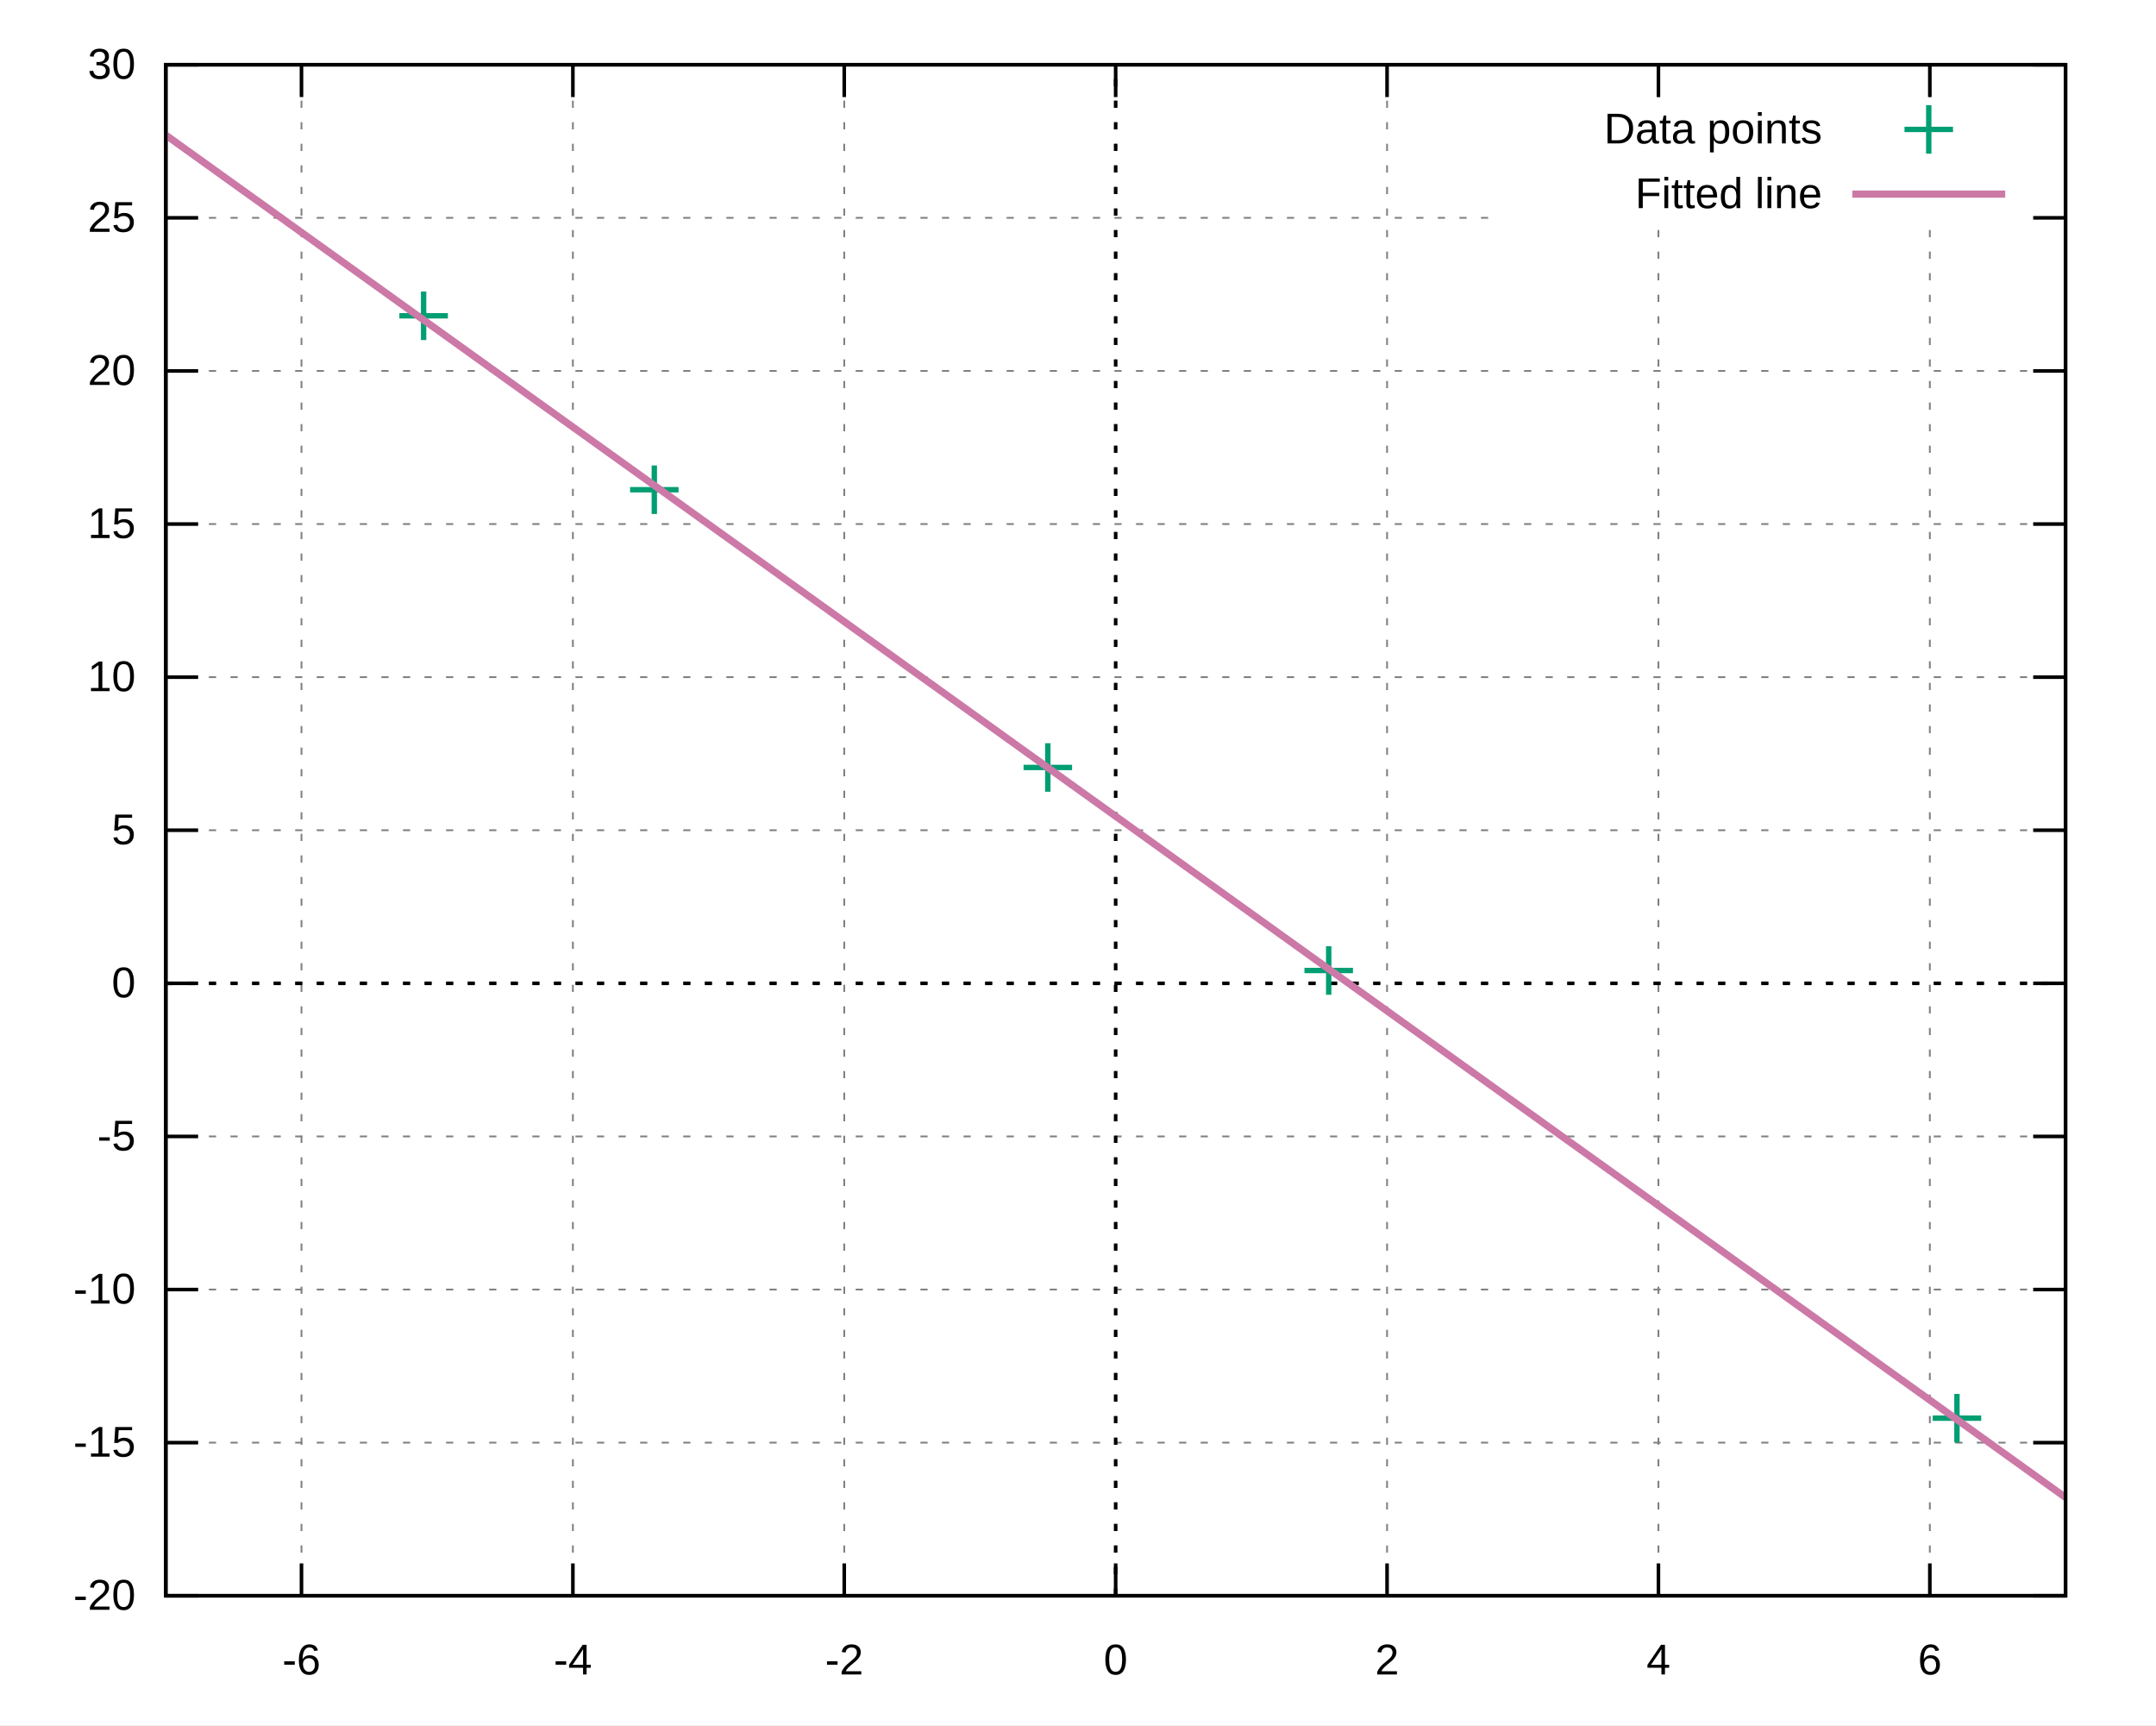
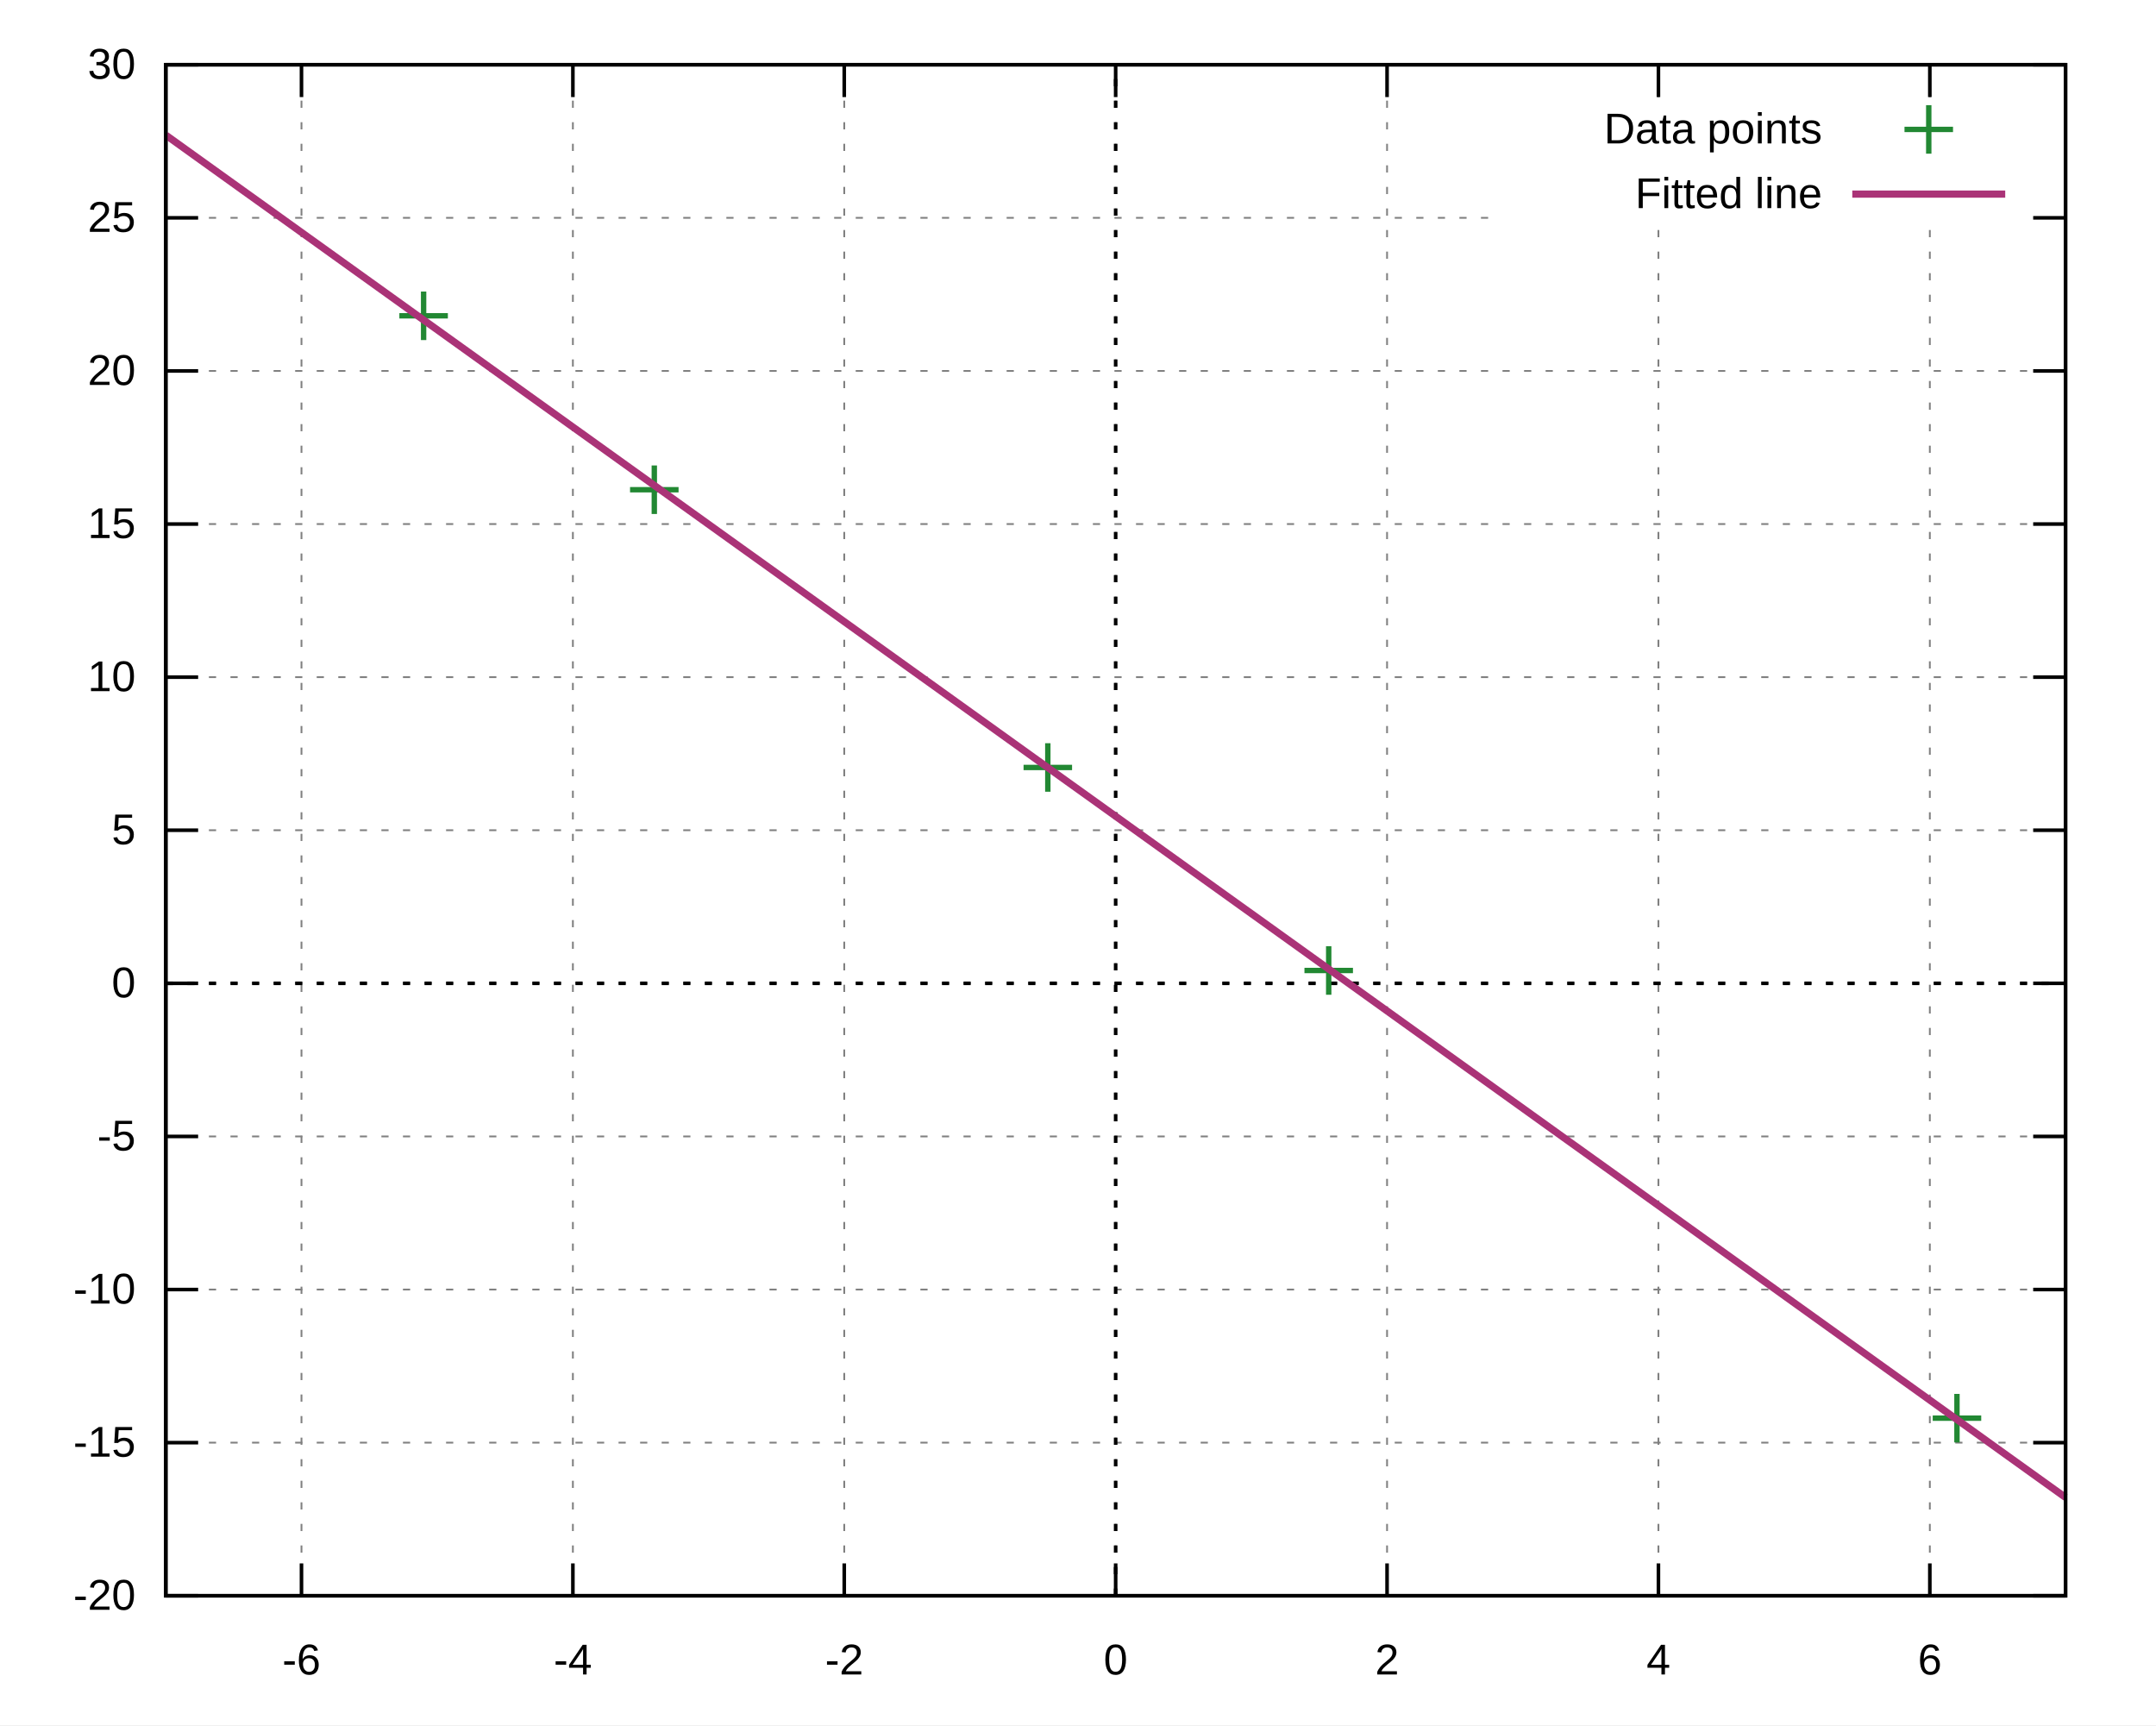
<svg xmlns="http://www.w3.org/2000/svg" xmlns:xlink="http://www.w3.org/1999/xlink" width="600" height="480" viewBox="0 0 600 480">
  <g id="gnuplot_canvas">
    <rect x="0" y="0" width="600" height="480" fill="#ffffff" />
    <defs>
      <circle id="gpDot" r="0.5" stroke-width="0.5" stroke="currentColor" />
      <path id="gpPt0" stroke-width="0.222" stroke="currentColor" d="M-1,0 h2 M0,-1 v2" />
      <path id="gpPt1" stroke-width="0.222" stroke="currentColor" d="M-1,-1 L1,1 M1,-1 L-1,1" />
      <path id="gpPt2" stroke-width="0.222" stroke="currentColor" d="M-1,0 L1,0 M0,-1 L0,1 M-1,-1 L1,1 M-1,1 L1,-1" />
      <rect id="gpPt3" stroke-width="0.222" stroke="currentColor" x="-1" y="-1" width="2" height="2" />
      <rect id="gpPt4" stroke-width="0.222" stroke="currentColor" fill="currentColor" x="-1" y="-1" width="2" height="2" />
      <circle id="gpPt5" stroke-width="0.222" stroke="currentColor" cx="0" cy="0" r="1" />
      <use xlink:href="#gpPt5" id="gpPt6" fill="currentColor" stroke="none" />
      <path id="gpPt7" stroke-width="0.222" stroke="currentColor" d="M0,-1.33 L-1.33,0.67 L1.33,0.67 z" />
      <use xlink:href="#gpPt7" id="gpPt8" fill="currentColor" stroke="none" />
      <use xlink:href="#gpPt7" id="gpPt9" stroke="currentColor" transform="rotate(180)" />
      <use xlink:href="#gpPt9" id="gpPt10" fill="currentColor" stroke="none" />
      <use xlink:href="#gpPt3" id="gpPt11" stroke="currentColor" transform="rotate(45)" />
      <use xlink:href="#gpPt11" id="gpPt12" fill="currentColor" stroke="none" />
      <path id="gpPt13" stroke-width="0.222" stroke="currentColor" d="M0,1.330 L1.265,0.411 L0.782,-1.067 L-0.782,-1.076 L-1.265,0.411 z" />
      <use xlink:href="#gpPt13" id="gpPt14" fill="currentColor" stroke="none" />
      <filter id="textbox" filterUnits="objectBoundingBox" x="0" y="0" height="1" width="1">
        <feFlood flood-color="#FFFFFF" flood-opacity="1" result="bgnd" />
        <feComposite in="SourceGraphic" in2="bgnd" operator="atop" />
      </filter>
      <filter id="greybox" filterUnits="objectBoundingBox" x="0" y="0" height="1" width="1">
        <feFlood flood-color="lightgrey" flood-opacity="1" result="grey" />
        <feComposite in="SourceGraphic" in2="grey" operator="atop" />
      </filter>
    </defs>
    <g fill="none" color="#FFFFFF" stroke="currentColor" stroke-width="1.00" stroke-linecap="butt" stroke-linejoin="miter">
</g>
    <g fill="none" color="black" stroke="currentColor" stroke-width="1.00" stroke-linecap="butt" stroke-linejoin="miter">
</g>
    <g fill="none" color="black" stroke="black" stroke-width="0.50" stroke-linecap="butt" stroke-linejoin="miter">
</g>
    <g fill="none" color="gray" stroke="currentColor" stroke-width="0.50" stroke-linecap="butt" stroke-linejoin="miter">
      <path stroke="gray" stroke-dasharray="2,4" class="gridline" d="M46.14,444.00 L574.82,444.00  " />
    </g>
    <g fill="none" color="gray" stroke="gray" stroke-width="1.00" stroke-linecap="butt" stroke-linejoin="miter">
</g>
    <g fill="none" color="black" stroke="currentColor" stroke-width="1.00" stroke-linecap="butt" stroke-linejoin="miter">
      <path stroke="black" d="M46.14,444.00 L55.14,444.00 M574.82,444.00 L565.82,444.00  " />
      <g transform="translate(37.75,447.90)" stroke="none" fill="black" font-family="Arial" font-size="12.00" text-anchor="end">
        <text>
          <tspan font-family="Arial">-20</tspan>
        </text>
      </g>
    </g>
    <g fill="none" color="black" stroke="currentColor" stroke-width="1.00" stroke-linecap="butt" stroke-linejoin="miter">
</g>
    <g fill="none" color="black" stroke="black" stroke-width="0.50" stroke-linecap="butt" stroke-linejoin="miter">
</g>
    <g fill="none" color="gray" stroke="currentColor" stroke-width="0.50" stroke-linecap="butt" stroke-linejoin="miter">
      <path stroke="gray" stroke-dasharray="2,4" class="gridline" d="M46.14,401.40 L574.82,401.40  " />
    </g>
    <g fill="none" color="gray" stroke="gray" stroke-width="1.00" stroke-linecap="butt" stroke-linejoin="miter">
</g>
    <g fill="none" color="black" stroke="currentColor" stroke-width="1.00" stroke-linecap="butt" stroke-linejoin="miter">
      <path stroke="black" d="M46.14,401.40 L55.14,401.40 M574.82,401.40 L565.82,401.40  " />
      <g transform="translate(37.75,405.30)" stroke="none" fill="black" font-family="Arial" font-size="12.00" text-anchor="end">
        <text>
          <tspan font-family="Arial">-15</tspan>
        </text>
      </g>
    </g>
    <g fill="none" color="black" stroke="currentColor" stroke-width="1.00" stroke-linecap="butt" stroke-linejoin="miter">
</g>
    <g fill="none" color="black" stroke="black" stroke-width="0.50" stroke-linecap="butt" stroke-linejoin="miter">
</g>
    <g fill="none" color="gray" stroke="currentColor" stroke-width="0.50" stroke-linecap="butt" stroke-linejoin="miter">
      <path stroke="gray" stroke-dasharray="2,4" class="gridline" d="M46.14,358.80 L574.82,358.80  " />
    </g>
    <g fill="none" color="gray" stroke="gray" stroke-width="1.00" stroke-linecap="butt" stroke-linejoin="miter">
</g>
    <g fill="none" color="black" stroke="currentColor" stroke-width="1.00" stroke-linecap="butt" stroke-linejoin="miter">
      <path stroke="black" d="M46.14,358.80 L55.14,358.80 M574.82,358.80 L565.82,358.80  " />
      <g transform="translate(37.75,362.70)" stroke="none" fill="black" font-family="Arial" font-size="12.00" text-anchor="end">
        <text>
          <tspan font-family="Arial">-10</tspan>
        </text>
      </g>
    </g>
    <g fill="none" color="black" stroke="currentColor" stroke-width="1.00" stroke-linecap="butt" stroke-linejoin="miter">
</g>
    <g fill="none" color="black" stroke="black" stroke-width="0.50" stroke-linecap="butt" stroke-linejoin="miter">
</g>
    <g fill="none" color="gray" stroke="currentColor" stroke-width="0.50" stroke-linecap="butt" stroke-linejoin="miter">
      <path stroke="gray" stroke-dasharray="2,4" class="gridline" d="M46.14,316.20 L574.82,316.20  " />
    </g>
    <g fill="none" color="gray" stroke="gray" stroke-width="1.00" stroke-linecap="butt" stroke-linejoin="miter">
</g>
    <g fill="none" color="black" stroke="currentColor" stroke-width="1.00" stroke-linecap="butt" stroke-linejoin="miter">
      <path stroke="black" d="M46.14,316.20 L55.14,316.20 M574.82,316.20 L565.82,316.20  " />
      <g transform="translate(37.75,320.10)" stroke="none" fill="black" font-family="Arial" font-size="12.00" text-anchor="end">
        <text>
          <tspan font-family="Arial">-5</tspan>
        </text>
      </g>
    </g>
    <g fill="none" color="black" stroke="currentColor" stroke-width="1.00" stroke-linecap="butt" stroke-linejoin="miter">
</g>
    <g fill="none" color="black" stroke="black" stroke-width="0.50" stroke-linecap="butt" stroke-linejoin="miter">
</g>
    <g fill="none" color="gray" stroke="currentColor" stroke-width="0.50" stroke-linecap="butt" stroke-linejoin="miter">
      <path stroke="gray" stroke-dasharray="2,4" class="gridline" d="M46.14,273.60 L574.82,273.60  " />
    </g>
    <g fill="none" color="gray" stroke="gray" stroke-width="1.00" stroke-linecap="butt" stroke-linejoin="miter">
</g>
    <g fill="none" color="black" stroke="currentColor" stroke-width="1.00" stroke-linecap="butt" stroke-linejoin="miter">
      <path stroke="black" d="M46.14,273.60 L55.14,273.60 M574.82,273.60 L565.82,273.60  " />
      <g transform="translate(37.75,277.50)" stroke="none" fill="black" font-family="Arial" font-size="12.00" text-anchor="end">
        <text>
          <tspan font-family="Arial"> 0</tspan>
        </text>
      </g>
    </g>
    <g fill="none" color="black" stroke="currentColor" stroke-width="1.00" stroke-linecap="butt" stroke-linejoin="miter">
</g>
    <g fill="none" color="black" stroke="black" stroke-width="0.50" stroke-linecap="butt" stroke-linejoin="miter">
</g>
    <g fill="none" color="gray" stroke="currentColor" stroke-width="0.50" stroke-linecap="butt" stroke-linejoin="miter">
      <path stroke="gray" stroke-dasharray="2,4" class="gridline" d="M46.14,231.00 L574.82,231.00  " />
    </g>
    <g fill="none" color="gray" stroke="gray" stroke-width="1.00" stroke-linecap="butt" stroke-linejoin="miter">
</g>
    <g fill="none" color="black" stroke="currentColor" stroke-width="1.00" stroke-linecap="butt" stroke-linejoin="miter">
      <path stroke="black" d="M46.14,231.00 L55.14,231.00 M574.82,231.00 L565.82,231.00  " />
      <g transform="translate(37.75,234.90)" stroke="none" fill="black" font-family="Arial" font-size="12.00" text-anchor="end">
        <text>
          <tspan font-family="Arial"> 5</tspan>
        </text>
      </g>
    </g>
    <g fill="none" color="black" stroke="currentColor" stroke-width="1.00" stroke-linecap="butt" stroke-linejoin="miter">
</g>
    <g fill="none" color="black" stroke="black" stroke-width="0.50" stroke-linecap="butt" stroke-linejoin="miter">
</g>
    <g fill="none" color="gray" stroke="currentColor" stroke-width="0.50" stroke-linecap="butt" stroke-linejoin="miter">
      <path stroke="gray" stroke-dasharray="2,4" class="gridline" d="M46.14,188.41 L574.82,188.41  " />
    </g>
    <g fill="none" color="gray" stroke="gray" stroke-width="1.00" stroke-linecap="butt" stroke-linejoin="miter">
</g>
    <g fill="none" color="black" stroke="currentColor" stroke-width="1.00" stroke-linecap="butt" stroke-linejoin="miter">
      <path stroke="black" d="M46.14,188.41 L55.14,188.41 M574.82,188.41 L565.82,188.41  " />
      <g transform="translate(37.75,192.31)" stroke="none" fill="black" font-family="Arial" font-size="12.00" text-anchor="end">
        <text>
          <tspan font-family="Arial"> 10</tspan>
        </text>
      </g>
    </g>
    <g fill="none" color="black" stroke="currentColor" stroke-width="1.00" stroke-linecap="butt" stroke-linejoin="miter">
</g>
    <g fill="none" color="black" stroke="black" stroke-width="0.50" stroke-linecap="butt" stroke-linejoin="miter">
</g>
    <g fill="none" color="gray" stroke="currentColor" stroke-width="0.50" stroke-linecap="butt" stroke-linejoin="miter">
      <path stroke="gray" stroke-dasharray="2,4" class="gridline" d="M46.14,145.81 L574.82,145.81  " />
    </g>
    <g fill="none" color="gray" stroke="gray" stroke-width="1.00" stroke-linecap="butt" stroke-linejoin="miter">
</g>
    <g fill="none" color="black" stroke="currentColor" stroke-width="1.00" stroke-linecap="butt" stroke-linejoin="miter">
      <path stroke="black" d="M46.14,145.81 L55.14,145.81 M574.82,145.81 L565.82,145.81  " />
      <g transform="translate(37.75,149.71)" stroke="none" fill="black" font-family="Arial" font-size="12.00" text-anchor="end">
        <text>
          <tspan font-family="Arial"> 15</tspan>
        </text>
      </g>
    </g>
    <g fill="none" color="black" stroke="currentColor" stroke-width="1.00" stroke-linecap="butt" stroke-linejoin="miter">
</g>
    <g fill="none" color="black" stroke="black" stroke-width="0.50" stroke-linecap="butt" stroke-linejoin="miter">
</g>
    <g fill="none" color="gray" stroke="currentColor" stroke-width="0.50" stroke-linecap="butt" stroke-linejoin="miter">
      <path stroke="gray" stroke-dasharray="2,4" class="gridline" d="M46.14,103.21 L574.82,103.21  " />
    </g>
    <g fill="none" color="gray" stroke="gray" stroke-width="1.00" stroke-linecap="butt" stroke-linejoin="miter">
</g>
    <g fill="none" color="black" stroke="currentColor" stroke-width="1.00" stroke-linecap="butt" stroke-linejoin="miter">
      <path stroke="black" d="M46.14,103.21 L55.14,103.21 M574.82,103.21 L565.82,103.21  " />
      <g transform="translate(37.75,107.11)" stroke="none" fill="black" font-family="Arial" font-size="12.00" text-anchor="end">
        <text>
          <tspan font-family="Arial"> 20</tspan>
        </text>
      </g>
    </g>
    <g fill="none" color="black" stroke="currentColor" stroke-width="1.00" stroke-linecap="butt" stroke-linejoin="miter">
</g>
    <g fill="none" color="black" stroke="black" stroke-width="0.50" stroke-linecap="butt" stroke-linejoin="miter">
</g>
    <g fill="none" color="gray" stroke="currentColor" stroke-width="0.50" stroke-linecap="butt" stroke-linejoin="miter">
      <path stroke="gray" stroke-dasharray="2,4" class="gridline" d="M46.14,60.61 L414.80,60.61 M566.43,60.61 L574.82,60.61  " />
    </g>
    <g fill="none" color="gray" stroke="gray" stroke-width="1.00" stroke-linecap="butt" stroke-linejoin="miter">
</g>
    <g fill="none" color="black" stroke="currentColor" stroke-width="1.00" stroke-linecap="butt" stroke-linejoin="miter">
      <path stroke="black" d="M46.14,60.61 L55.14,60.61 M574.82,60.61 L565.82,60.61  " />
      <g transform="translate(37.75,64.51)" stroke="none" fill="black" font-family="Arial" font-size="12.00" text-anchor="end">
        <text>
          <tspan font-family="Arial"> 25</tspan>
        </text>
      </g>
    </g>
    <g fill="none" color="black" stroke="currentColor" stroke-width="1.00" stroke-linecap="butt" stroke-linejoin="miter">
</g>
    <g fill="none" color="black" stroke="black" stroke-width="0.50" stroke-linecap="butt" stroke-linejoin="miter">
</g>
    <g fill="none" color="gray" stroke="currentColor" stroke-width="0.50" stroke-linecap="butt" stroke-linejoin="miter">
      <path stroke="gray" stroke-dasharray="2,4" class="gridline" d="M46.14,18.01 L574.82,18.01  " />
    </g>
    <g fill="none" color="gray" stroke="gray" stroke-width="1.00" stroke-linecap="butt" stroke-linejoin="miter">
</g>
    <g fill="none" color="black" stroke="currentColor" stroke-width="1.00" stroke-linecap="butt" stroke-linejoin="miter">
      <path stroke="black" d="M46.14,18.01 L55.14,18.01 M574.82,18.01 L565.82,18.01  " />
      <g transform="translate(37.75,21.91)" stroke="none" fill="black" font-family="Arial" font-size="12.00" text-anchor="end">
        <text>
          <tspan font-family="Arial"> 30</tspan>
        </text>
      </g>
    </g>
    <g fill="none" color="black" stroke="currentColor" stroke-width="1.00" stroke-linecap="butt" stroke-linejoin="miter">
</g>
    <g fill="none" color="black" stroke="black" stroke-width="0.50" stroke-linecap="butt" stroke-linejoin="miter">
</g>
    <g fill="none" color="gray" stroke="currentColor" stroke-width="0.50" stroke-linecap="butt" stroke-linejoin="miter">
      <path stroke="gray" stroke-dasharray="2,4" class="gridline" d="M83.90,444.00 L83.90,18.01  " />
    </g>
    <g fill="none" color="gray" stroke="gray" stroke-width="1.00" stroke-linecap="butt" stroke-linejoin="miter">
</g>
    <g fill="none" color="black" stroke="currentColor" stroke-width="1.00" stroke-linecap="butt" stroke-linejoin="miter">
      <path stroke="black" d="M83.90,444.00 L83.90,435.00 M83.90,18.01 L83.90,27.01  " />
      <g transform="translate(83.90,465.90)" stroke="none" fill="black" font-family="Arial" font-size="12.00" text-anchor="middle">
        <text>
          <tspan font-family="Arial">-6</tspan>
        </text>
      </g>
    </g>
    <g fill="none" color="black" stroke="currentColor" stroke-width="1.00" stroke-linecap="butt" stroke-linejoin="miter">
</g>
    <g fill="none" color="black" stroke="black" stroke-width="0.50" stroke-linecap="butt" stroke-linejoin="miter">
</g>
    <g fill="none" color="gray" stroke="currentColor" stroke-width="0.50" stroke-linecap="butt" stroke-linejoin="miter">
      <path stroke="gray" stroke-dasharray="2,4" class="gridline" d="M159.43,444.00 L159.43,18.01  " />
    </g>
    <g fill="none" color="gray" stroke="gray" stroke-width="1.00" stroke-linecap="butt" stroke-linejoin="miter">
</g>
    <g fill="none" color="black" stroke="currentColor" stroke-width="1.00" stroke-linecap="butt" stroke-linejoin="miter">
      <path stroke="black" d="M159.43,444.00 L159.43,435.00 M159.43,18.01 L159.43,27.01  " />
      <g transform="translate(159.43,465.90)" stroke="none" fill="black" font-family="Arial" font-size="12.00" text-anchor="middle">
        <text>
          <tspan font-family="Arial">-4</tspan>
        </text>
      </g>
    </g>
    <g fill="none" color="black" stroke="currentColor" stroke-width="1.00" stroke-linecap="butt" stroke-linejoin="miter">
</g>
    <g fill="none" color="black" stroke="black" stroke-width="0.50" stroke-linecap="butt" stroke-linejoin="miter">
</g>
    <g fill="none" color="gray" stroke="currentColor" stroke-width="0.50" stroke-linecap="butt" stroke-linejoin="miter">
      <path stroke="gray" stroke-dasharray="2,4" class="gridline" d="M234.95,444.00 L234.95,18.01  " />
    </g>
    <g fill="none" color="gray" stroke="gray" stroke-width="1.00" stroke-linecap="butt" stroke-linejoin="miter">
</g>
    <g fill="none" color="black" stroke="currentColor" stroke-width="1.00" stroke-linecap="butt" stroke-linejoin="miter">
      <path stroke="black" d="M234.95,444.00 L234.95,435.00 M234.95,18.01 L234.95,27.01  " />
      <g transform="translate(234.95,465.90)" stroke="none" fill="black" font-family="Arial" font-size="12.00" text-anchor="middle">
        <text>
          <tspan font-family="Arial">-2</tspan>
        </text>
      </g>
    </g>
    <g fill="none" color="black" stroke="currentColor" stroke-width="1.00" stroke-linecap="butt" stroke-linejoin="miter">
</g>
    <g fill="none" color="black" stroke="black" stroke-width="0.50" stroke-linecap="butt" stroke-linejoin="miter">
</g>
    <g fill="none" color="gray" stroke="currentColor" stroke-width="0.50" stroke-linecap="butt" stroke-linejoin="miter">
      <path stroke="gray" stroke-dasharray="2,4" class="gridline" d="M310.48,444.00 L310.48,18.01  " />
    </g>
    <g fill="none" color="gray" stroke="gray" stroke-width="1.00" stroke-linecap="butt" stroke-linejoin="miter">
</g>
    <g fill="none" color="black" stroke="currentColor" stroke-width="1.00" stroke-linecap="butt" stroke-linejoin="miter">
      <path stroke="black" d="M310.48,444.00 L310.48,435.00 M310.48,18.01 L310.48,27.01  " />
      <g transform="translate(310.48,465.90)" stroke="none" fill="black" font-family="Arial" font-size="12.00" text-anchor="middle">
        <text>
          <tspan font-family="Arial"> 0</tspan>
        </text>
      </g>
    </g>
    <g fill="none" color="black" stroke="currentColor" stroke-width="1.00" stroke-linecap="butt" stroke-linejoin="miter">
</g>
    <g fill="none" color="black" stroke="black" stroke-width="0.50" stroke-linecap="butt" stroke-linejoin="miter">
</g>
    <g fill="none" color="gray" stroke="currentColor" stroke-width="0.50" stroke-linecap="butt" stroke-linejoin="miter">
      <path stroke="gray" stroke-dasharray="2,4" class="gridline" d="M386.01,444.00 L386.01,18.01  " />
    </g>
    <g fill="none" color="gray" stroke="gray" stroke-width="1.00" stroke-linecap="butt" stroke-linejoin="miter">
</g>
    <g fill="none" color="black" stroke="currentColor" stroke-width="1.00" stroke-linecap="butt" stroke-linejoin="miter">
      <path stroke="black" d="M386.01,444.00 L386.01,435.00 M386.01,18.01 L386.01,27.01  " />
      <g transform="translate(386.01,465.90)" stroke="none" fill="black" font-family="Arial" font-size="12.00" text-anchor="middle">
        <text>
          <tspan font-family="Arial"> 2</tspan>
        </text>
      </g>
    </g>
    <g fill="none" color="black" stroke="currentColor" stroke-width="1.00" stroke-linecap="butt" stroke-linejoin="miter">
</g>
    <g fill="none" color="black" stroke="black" stroke-width="0.50" stroke-linecap="butt" stroke-linejoin="miter">
</g>
    <g fill="none" color="gray" stroke="currentColor" stroke-width="0.50" stroke-linecap="butt" stroke-linejoin="miter">
      <path stroke="gray" stroke-dasharray="2,4" class="gridline" d="M461.53,444.00 L461.53,63.01 M461.53,27.01 L461.53,18.01  " />
    </g>
    <g fill="none" color="gray" stroke="gray" stroke-width="1.00" stroke-linecap="butt" stroke-linejoin="miter">
</g>
    <g fill="none" color="black" stroke="currentColor" stroke-width="1.00" stroke-linecap="butt" stroke-linejoin="miter">
      <path stroke="black" d="M461.53,444.00 L461.53,435.00 M461.53,18.01 L461.53,27.01  " />
      <g transform="translate(461.53,465.90)" stroke="none" fill="black" font-family="Arial" font-size="12.00" text-anchor="middle">
        <text>
          <tspan font-family="Arial"> 4</tspan>
        </text>
      </g>
    </g>
    <g fill="none" color="black" stroke="currentColor" stroke-width="1.00" stroke-linecap="butt" stroke-linejoin="miter">
</g>
    <g fill="none" color="black" stroke="black" stroke-width="0.50" stroke-linecap="butt" stroke-linejoin="miter">
</g>
    <g fill="none" color="gray" stroke="currentColor" stroke-width="0.50" stroke-linecap="butt" stroke-linejoin="miter">
      <path stroke="gray" stroke-dasharray="2,4" class="gridline" d="M537.06,444.00 L537.06,63.01 M537.06,27.01 L537.06,18.01  " />
    </g>
    <g fill="none" color="gray" stroke="gray" stroke-width="1.00" stroke-linecap="butt" stroke-linejoin="miter">
</g>
    <g fill="none" color="black" stroke="currentColor" stroke-width="1.00" stroke-linecap="butt" stroke-linejoin="miter">
      <path stroke="black" d="M537.06,444.00 L537.06,435.00 M537.06,18.01 L537.06,27.01  " />
      <g transform="translate(537.06,465.90)" stroke="none" fill="black" font-family="Arial" font-size="12.00" text-anchor="middle">
        <text>
          <tspan font-family="Arial"> 6</tspan>
        </text>
      </g>
    </g>
    <g fill="none" color="black" stroke="currentColor" stroke-width="1.00" stroke-linecap="butt" stroke-linejoin="miter">
</g>
    <g fill="none" color="gray" stroke="currentColor" stroke-width="1.00" stroke-linecap="butt" stroke-linejoin="miter">
      <path stroke="rgb(  0,   0,   0)" stroke-dasharray="2,4" d="M46.14,273.60 L574.82,273.60  " />
    </g>
    <g fill="none" color="gray" stroke="currentColor" stroke-width="1.00" stroke-linecap="butt" stroke-linejoin="miter">
      <path stroke="rgb(  0,   0,   0)" stroke-dasharray="2,4" d="M310.48,444.00 L310.48,18.01  " />
    </g>
    <g fill="none" color="black" stroke="currentColor" stroke-width="1.00" stroke-linecap="butt" stroke-linejoin="miter">
      <path stroke="black" d="M46.14,18.01 L46.14,444.00 L574.82,444.00 L574.82,18.01 L46.14,18.01 Z  " />
    </g>
    <g fill="none" color="black" stroke="currentColor" stroke-width="1.00" stroke-linecap="butt" stroke-linejoin="miter">
</g>
    <g id="gnuplot_plot_1">
      <g fill="none" color="black" stroke="currentColor" stroke-width="1.00" stroke-linecap="butt" stroke-linejoin="miter">
        <g transform="translate(507.09,39.91)" stroke="none" fill="black" font-family="Arial" font-size="12.00" text-anchor="end">
          <text>
            <tspan font-family="Arial">Data points</tspan>
          </text>
        </g>
      </g>
      <g fill="none" color="black" stroke="currentColor" stroke-width="1.00" stroke-linecap="butt" stroke-linejoin="miter">
-         <use xlink:href="#gpPt0" transform="translate(117.89,87.87) scale(6.75)" color="rgb(  0, 158, 115)" />
-         <use xlink:href="#gpPt0" transform="translate(182.09,136.26) scale(6.75)" color="rgb(  0, 158, 115)" />
-         <use xlink:href="#gpPt0" transform="translate(291.60,213.54) scale(6.75)" color="rgb(  0, 158, 115)" />
-         <use xlink:href="#gpPt0" transform="translate(369.77,270.03) scale(6.75)" color="rgb(  0, 158, 115)" />
-         <use xlink:href="#gpPt0" transform="translate(544.61,394.59) scale(6.75)" color="rgb(  0, 158, 115)" />
-         <use xlink:href="#gpPt0" transform="translate(536.76,36.01) scale(6.75)" color="rgb(  0, 158, 115)" />
+         <use xlink:href="#gpPt0" transform="translate(117.89,87.87) scale(6.75)" color="rgb( 34, 136,  51)" />
+         <use xlink:href="#gpPt0" transform="translate(182.09,136.26) scale(6.75)" color="rgb( 34, 136,  51)" />
+         <use xlink:href="#gpPt0" transform="translate(291.60,213.54) scale(6.75)" color="rgb( 34, 136,  51)" />
+         <use xlink:href="#gpPt0" transform="translate(369.77,270.03) scale(6.75)" color="rgb( 34, 136,  51)" />
+         <use xlink:href="#gpPt0" transform="translate(544.61,394.59) scale(6.75)" color="rgb( 34, 136,  51)" />
+         <use xlink:href="#gpPt0" transform="translate(536.76,36.01) scale(6.75)" color="rgb( 34, 136,  51)" />
      </g>
    </g>
    <g id="gnuplot_plot_2">
-       <g fill="none" color="#FFFFFF" stroke="rgb(  0, 158, 115)" stroke-width="2.00" stroke-linecap="butt" stroke-linejoin="miter">
+       <g fill="none" color="#FFFFFF" stroke="rgb( 34, 136,  51)" stroke-width="2.00" stroke-linecap="butt" stroke-linejoin="miter">
</g>
      <g fill="none" color="black" stroke="currentColor" stroke-width="2.00" stroke-linecap="butt" stroke-linejoin="miter">
        <g transform="translate(507.09,57.91)" stroke="none" fill="black" font-family="Arial" font-size="12.00" text-anchor="end">
          <text>
            <tspan font-family="Arial">Fitted line</tspan>
          </text>
        </g>
      </g>
      <g fill="none" color="black" stroke="currentColor" stroke-width="2.00" stroke-linecap="butt" stroke-linejoin="miter">
-         <path stroke="rgb(204, 121, 167)" d="M515.48,54.01 L558.04,54.01 M46.14,37.59 L51.48,41.42 L56.82,45.25 L62.16,49.08 L67.50,52.91 L72.84,56.73   L78.18,60.56 L83.52,64.39 L88.86,68.22 L94.20,72.05 L99.54,75.88 L104.88,79.71 L110.22,83.54 L115.56,87.37   L120.90,91.19 L126.24,95.02 L131.58,98.85 L136.92,102.68 L142.26,106.51 L147.60,110.34 L152.94,114.17 L158.28,118.00   L163.62,121.82 L168.96,125.65 L174.30,129.48 L179.65,133.31 L184.99,137.14 L190.33,140.97 L195.67,144.80 L201.01,148.63   L206.35,152.46 L211.69,156.28 L217.03,160.11 L222.37,163.94 L227.71,167.77 L233.05,171.60 L238.39,175.43 L243.73,179.26   L249.07,183.09 L254.41,186.92 L259.75,190.74 L265.09,194.57 L270.43,198.40 L275.77,202.23 L281.11,206.06 L286.45,209.89   L291.79,213.72 L297.13,217.55 L302.47,221.37 L307.81,225.20 L313.15,229.03 L318.49,232.86 L323.83,236.69 L329.17,240.52   L334.51,244.35 L339.85,248.18 L345.19,252.01 L350.53,255.83 L355.87,259.66 L361.21,263.49 L366.55,267.32 L371.89,271.15   L377.23,274.98 L382.57,278.81 L387.91,282.64 L393.25,286.47 L398.59,290.29 L403.93,294.12 L409.27,297.95 L414.61,301.78   L419.95,305.61 L425.29,309.44 L430.63,313.27 L435.97,317.10 L441.31,320.92 L446.66,324.75 L452.00,328.58 L457.34,332.41   L462.68,336.24 L468.02,340.07 L473.36,343.90 L478.70,347.73 L484.04,351.56 L489.38,355.38 L494.72,359.21 L500.06,363.04   L505.40,366.87 L510.74,370.70 L516.08,374.53 L521.42,378.36 L526.76,382.19 L532.10,386.01 L537.44,389.84 L542.78,393.67   L548.12,397.50 L553.46,401.33 L558.80,405.16 L564.14,408.99 L569.48,412.82 L574.82,416.65  " />
+         <path stroke="rgb(170,  51, 119)" d="M515.48,54.01 L558.04,54.01 M46.14,37.59 L51.48,41.42 L56.82,45.25 L62.16,49.08 L67.50,52.91 L72.84,56.73   L78.18,60.56 L83.52,64.39 L88.86,68.22 L94.20,72.05 L99.54,75.88 L104.88,79.71 L110.22,83.54 L115.56,87.37   L120.90,91.19 L126.24,95.02 L131.58,98.85 L136.92,102.68 L142.26,106.51 L147.60,110.34 L152.94,114.17 L158.28,118.00   L163.62,121.82 L168.96,125.65 L174.30,129.48 L179.65,133.31 L184.99,137.14 L190.33,140.97 L195.67,144.80 L201.01,148.63   L206.35,152.46 L211.69,156.28 L217.03,160.11 L222.37,163.94 L227.71,167.77 L233.05,171.60 L238.39,175.43 L243.73,179.26   L249.07,183.09 L254.41,186.92 L259.75,190.74 L265.09,194.57 L270.43,198.40 L275.77,202.23 L281.11,206.06 L286.45,209.89   L291.79,213.72 L297.13,217.55 L302.47,221.37 L307.81,225.20 L313.15,229.03 L318.49,232.86 L323.83,236.69 L329.17,240.52   L334.51,244.35 L339.85,248.18 L345.19,252.01 L350.53,255.83 L355.87,259.66 L361.21,263.49 L366.55,267.32 L371.89,271.15   L377.23,274.98 L382.57,278.81 L387.91,282.64 L393.25,286.47 L398.59,290.29 L403.93,294.12 L409.27,297.95 L414.61,301.78   L419.95,305.61 L425.29,309.44 L430.63,313.27 L435.97,317.10 L441.31,320.92 L446.66,324.75 L452.00,328.58 L457.34,332.41   L462.68,336.24 L468.02,340.07 L473.36,343.90 L478.70,347.73 L484.04,351.56 L489.38,355.38 L494.72,359.21 L500.06,363.04   L505.40,366.87 L510.74,370.70 L516.08,374.53 L521.42,378.36 L526.76,382.19 L532.10,386.01 L537.44,389.84 L542.78,393.67   L548.12,397.50 L553.46,401.33 L558.80,405.16 L564.14,408.99 L569.48,412.82 L574.82,416.65  " />
      </g>
    </g>
    <g fill="none" color="black" stroke="currentColor" stroke-width="2.00" stroke-linecap="butt" stroke-linejoin="miter">
</g>
    <g fill="none" color="black" stroke="black" stroke-width="1.00" stroke-linecap="butt" stroke-linejoin="miter">
</g>
    <g fill="none" color="black" stroke="currentColor" stroke-width="1.00" stroke-linecap="butt" stroke-linejoin="miter">
      <path stroke="black" d="M46.14,18.01 L46.14,444.00 L574.82,444.00 L574.82,18.01 L46.14,18.01 Z  " />
    </g>
    <g fill="none" color="black" stroke="currentColor" stroke-width="1.00" stroke-linecap="butt" stroke-linejoin="miter">
</g>
  </g>
</svg>
